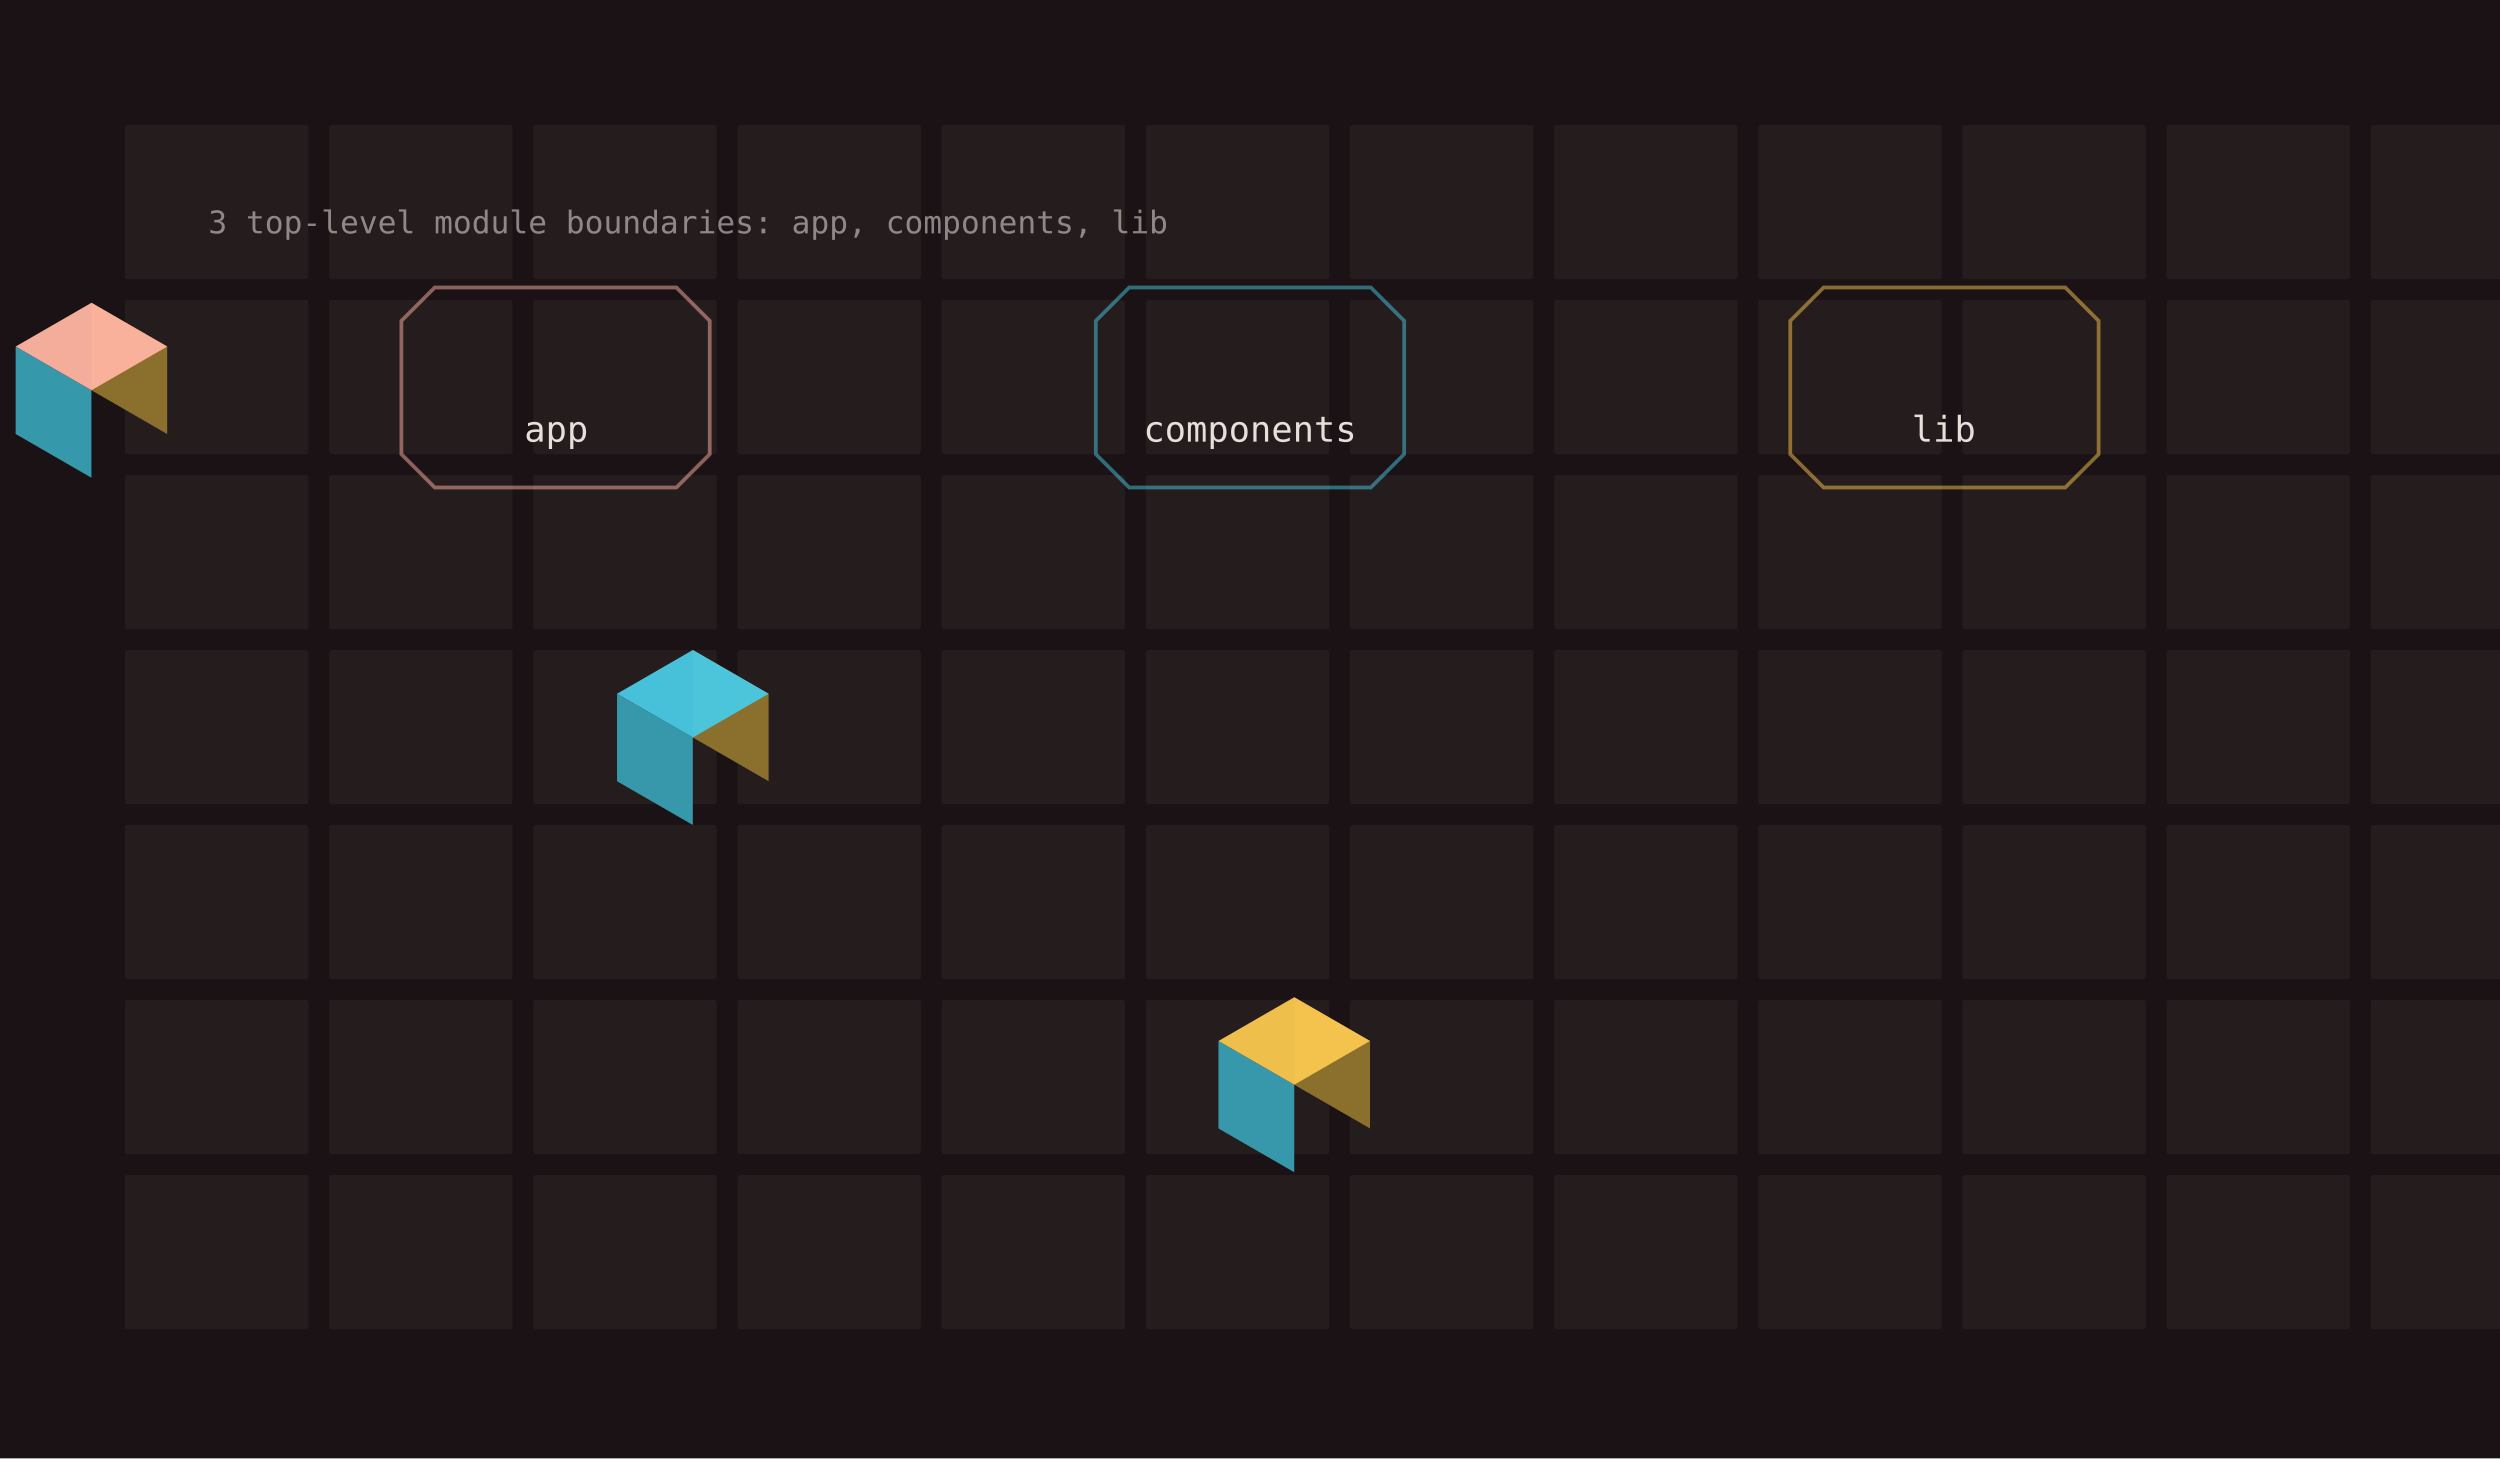
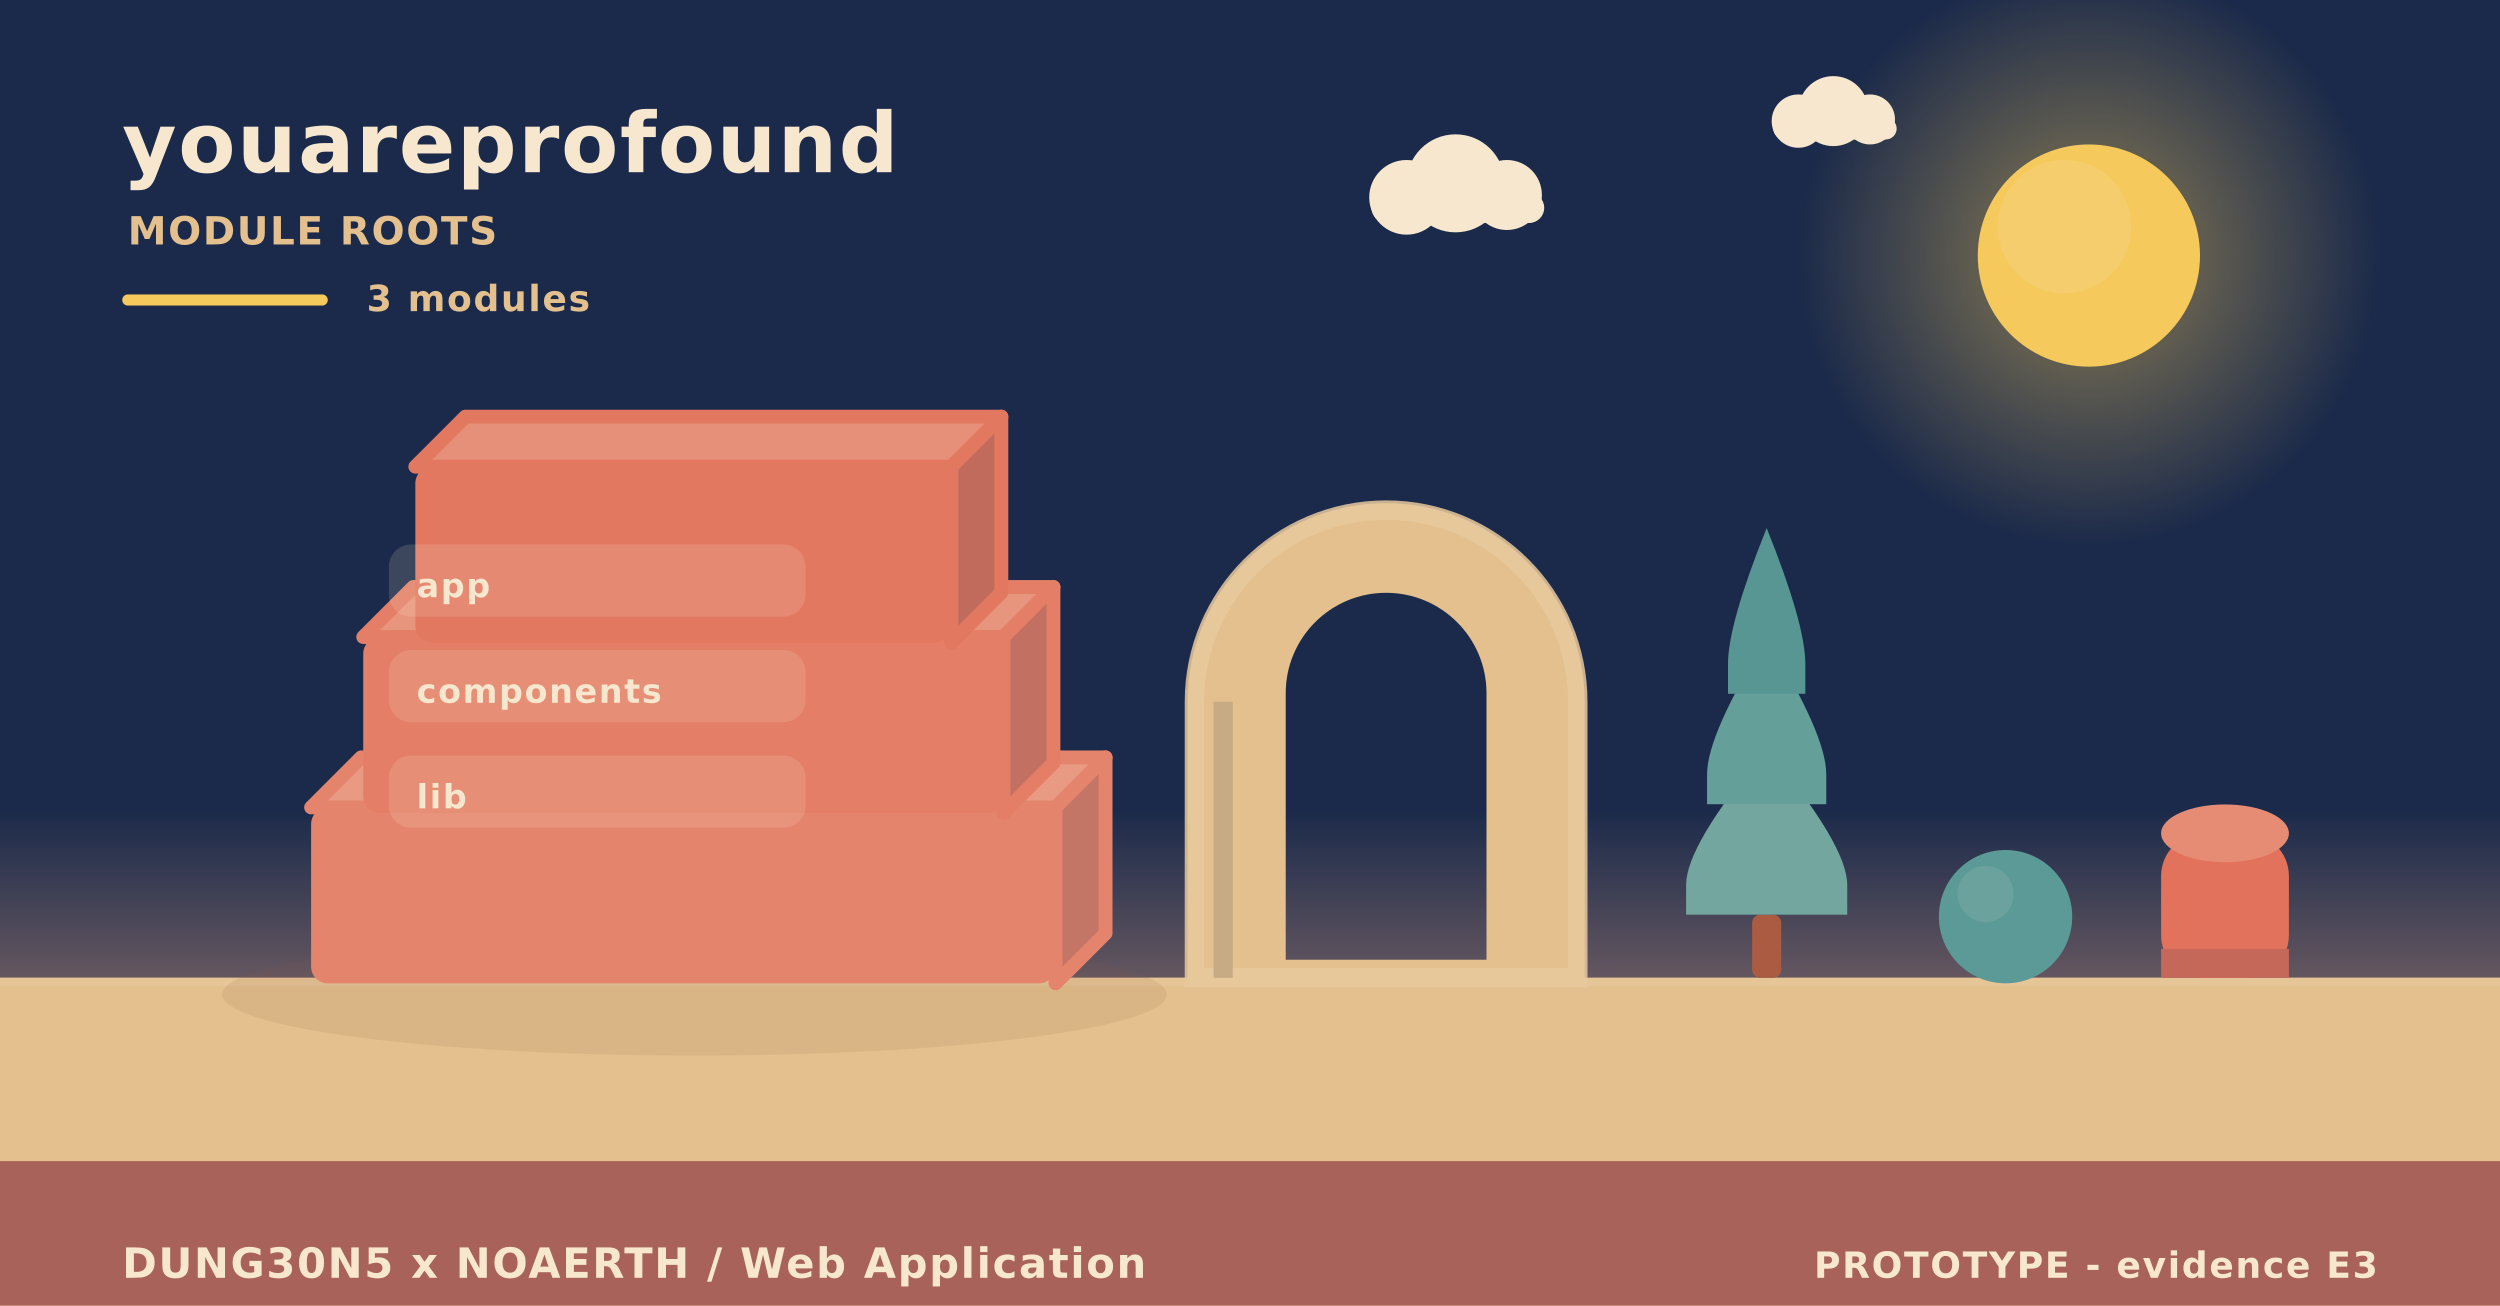
- <svg xmlns="http://www.w3.org/2000/svg" viewBox="0 0 1200 700" width="1200" height="700" role="img" aria-label="youareprofound architecture">
-   <rect width="1200" height="700" fill="#1a1214" />
-   <defs>
-     <linearGradient id="ga" x1="0" y1="0" x2="1" y2="1">
-       <stop offset="0%" stop-color="#ffb4a2" />
-       <stop offset="100%" stop-color="#48cae4" />
-     </linearGradient>
-   </defs>
-   <rect x="60.00" y="60.00" width="88.00" height="74.00" rx="1.20" fill="#fdf4f0" opacity="0.05" />
-   <rect x="158.00" y="60.00" width="88.00" height="74.00" rx="1.20" fill="#fdf4f0" opacity="0.05" />
-   <rect x="256.00" y="60.00" width="88.00" height="74.00" rx="1.20" fill="#fdf4f0" opacity="0.05" />
-   <rect x="354.00" y="60.00" width="88.00" height="74.00" rx="1.20" fill="#fdf4f0" opacity="0.05" />
-   <rect x="452.00" y="60.00" width="88.00" height="74.00" rx="1.20" fill="#fdf4f0" opacity="0.05" />
-   <rect x="550.00" y="60.00" width="88.00" height="74.00" rx="1.20" fill="#fdf4f0" opacity="0.05" />
-   <rect x="648.00" y="60.00" width="88.00" height="74.00" rx="1.20" fill="#fdf4f0" opacity="0.05" />
-   <rect x="746.00" y="60.00" width="88.00" height="74.00" rx="1.20" fill="#fdf4f0" opacity="0.05" />
-   <rect x="844.00" y="60.00" width="88.00" height="74.00" rx="1.20" fill="#fdf4f0" opacity="0.05" />
-   <rect x="942.00" y="60.00" width="88.00" height="74.00" rx="1.20" fill="#fdf4f0" opacity="0.05" />
-   <rect x="1040.00" y="60.00" width="88.00" height="74.00" rx="1.20" fill="#fdf4f0" opacity="0.05" />
-   <rect x="1138.00" y="60.00" width="88.00" height="74.00" rx="1.20" fill="#fdf4f0" opacity="0.05" />
-   <rect x="60.00" y="144.00" width="88.00" height="74.00" rx="1.20" fill="#fdf4f0" opacity="0.05" />
-   <rect x="158.00" y="144.00" width="88.00" height="74.00" rx="1.20" fill="#fdf4f0" opacity="0.05" />
-   <rect x="256.00" y="144.00" width="88.00" height="74.00" rx="1.20" fill="#fdf4f0" opacity="0.05" />
-   <rect x="354.00" y="144.00" width="88.00" height="74.00" rx="1.20" fill="#fdf4f0" opacity="0.05" />
-   <rect x="452.00" y="144.00" width="88.00" height="74.00" rx="1.20" fill="#fdf4f0" opacity="0.05" />
-   <rect x="550.00" y="144.00" width="88.00" height="74.00" rx="1.20" fill="#fdf4f0" opacity="0.05" />
-   <rect x="648.00" y="144.00" width="88.00" height="74.00" rx="1.20" fill="#fdf4f0" opacity="0.05" />
-   <rect x="746.00" y="144.00" width="88.00" height="74.00" rx="1.20" fill="#fdf4f0" opacity="0.05" />
-   <rect x="844.00" y="144.00" width="88.00" height="74.00" rx="1.20" fill="#fdf4f0" opacity="0.05" />
-   <rect x="942.00" y="144.00" width="88.00" height="74.00" rx="1.20" fill="#fdf4f0" opacity="0.05" />
-   <rect x="1040.00" y="144.00" width="88.00" height="74.00" rx="1.20" fill="#fdf4f0" opacity="0.05" />
-   <rect x="1138.00" y="144.00" width="88.00" height="74.00" rx="1.20" fill="#fdf4f0" opacity="0.05" />
-   <rect x="60.00" y="228.00" width="88.00" height="74.00" rx="1.20" fill="#fdf4f0" opacity="0.05" />
-   <rect x="158.00" y="228.00" width="88.00" height="74.00" rx="1.20" fill="#fdf4f0" opacity="0.05" />
-   <rect x="256.00" y="228.00" width="88.00" height="74.00" rx="1.20" fill="#fdf4f0" opacity="0.05" />
-   <rect x="354.00" y="228.00" width="88.00" height="74.00" rx="1.20" fill="#fdf4f0" opacity="0.05" />
-   <rect x="452.00" y="228.00" width="88.00" height="74.00" rx="1.20" fill="#fdf4f0" opacity="0.05" />
-   <rect x="550.00" y="228.00" width="88.00" height="74.00" rx="1.20" fill="#fdf4f0" opacity="0.05" />
-   <rect x="648.00" y="228.00" width="88.00" height="74.00" rx="1.20" fill="#fdf4f0" opacity="0.05" />
-   <rect x="746.00" y="228.00" width="88.00" height="74.00" rx="1.20" fill="#fdf4f0" opacity="0.05" />
-   <rect x="844.00" y="228.00" width="88.00" height="74.00" rx="1.20" fill="#fdf4f0" opacity="0.05" />
-   <rect x="942.00" y="228.00" width="88.00" height="74.00" rx="1.20" fill="#fdf4f0" opacity="0.05" />
-   <rect x="1040.00" y="228.00" width="88.00" height="74.00" rx="1.20" fill="#fdf4f0" opacity="0.05" />
-   <rect x="1138.00" y="228.00" width="88.00" height="74.00" rx="1.20" fill="#fdf4f0" opacity="0.05" />
-   <rect x="60.00" y="312.00" width="88.00" height="74.00" rx="1.20" fill="#fdf4f0" opacity="0.05" />
-   <rect x="158.00" y="312.00" width="88.00" height="74.00" rx="1.20" fill="#fdf4f0" opacity="0.05" />
-   <rect x="256.00" y="312.00" width="88.00" height="74.00" rx="1.20" fill="#fdf4f0" opacity="0.05" />
-   <rect x="354.00" y="312.00" width="88.00" height="74.00" rx="1.20" fill="#fdf4f0" opacity="0.05" />
-   <rect x="452.00" y="312.00" width="88.00" height="74.00" rx="1.20" fill="#fdf4f0" opacity="0.05" />
-   <rect x="550.00" y="312.00" width="88.00" height="74.00" rx="1.20" fill="#fdf4f0" opacity="0.05" />
-   <rect x="648.00" y="312.00" width="88.00" height="74.00" rx="1.20" fill="#fdf4f0" opacity="0.05" />
-   <rect x="746.00" y="312.00" width="88.00" height="74.00" rx="1.20" fill="#fdf4f0" opacity="0.05" />
-   <rect x="844.00" y="312.00" width="88.00" height="74.00" rx="1.20" fill="#fdf4f0" opacity="0.05" />
-   <rect x="942.00" y="312.00" width="88.00" height="74.00" rx="1.20" fill="#fdf4f0" opacity="0.05" />
-   <rect x="1040.00" y="312.00" width="88.00" height="74.00" rx="1.20" fill="#fdf4f0" opacity="0.05" />
-   <rect x="1138.00" y="312.00" width="88.00" height="74.00" rx="1.20" fill="#fdf4f0" opacity="0.05" />
-   <rect x="60.00" y="396.00" width="88.00" height="74.00" rx="1.20" fill="#fdf4f0" opacity="0.05" />
-   <rect x="158.00" y="396.00" width="88.00" height="74.00" rx="1.20" fill="#fdf4f0" opacity="0.05" />
-   <rect x="256.00" y="396.00" width="88.00" height="74.00" rx="1.20" fill="#fdf4f0" opacity="0.05" />
-   <rect x="354.00" y="396.00" width="88.00" height="74.00" rx="1.20" fill="#fdf4f0" opacity="0.05" />
-   <rect x="452.00" y="396.00" width="88.00" height="74.00" rx="1.20" fill="#fdf4f0" opacity="0.05" />
-   <rect x="550.00" y="396.00" width="88.00" height="74.00" rx="1.20" fill="#fdf4f0" opacity="0.05" />
-   <rect x="648.00" y="396.00" width="88.00" height="74.00" rx="1.20" fill="#fdf4f0" opacity="0.05" />
-   <rect x="746.00" y="396.00" width="88.00" height="74.00" rx="1.20" fill="#fdf4f0" opacity="0.05" />
-   <rect x="844.00" y="396.00" width="88.00" height="74.00" rx="1.20" fill="#fdf4f0" opacity="0.05" />
-   <rect x="942.00" y="396.00" width="88.00" height="74.00" rx="1.20" fill="#fdf4f0" opacity="0.05" />
-   <rect x="1040.00" y="396.00" width="88.00" height="74.00" rx="1.20" fill="#fdf4f0" opacity="0.05" />
-   <rect x="1138.00" y="396.00" width="88.00" height="74.00" rx="1.20" fill="#fdf4f0" opacity="0.05" />
-   <rect x="60.00" y="480.00" width="88.00" height="74.00" rx="1.20" fill="#fdf4f0" opacity="0.05" />
-   <rect x="158.00" y="480.00" width="88.00" height="74.00" rx="1.20" fill="#fdf4f0" opacity="0.05" />
-   <rect x="256.00" y="480.00" width="88.00" height="74.00" rx="1.20" fill="#fdf4f0" opacity="0.05" />
-   <rect x="354.00" y="480.00" width="88.00" height="74.00" rx="1.20" fill="#fdf4f0" opacity="0.05" />
-   <rect x="452.00" y="480.00" width="88.00" height="74.00" rx="1.20" fill="#fdf4f0" opacity="0.05" />
-   <rect x="550.00" y="480.00" width="88.00" height="74.00" rx="1.20" fill="#fdf4f0" opacity="0.05" />
-   <rect x="648.00" y="480.00" width="88.00" height="74.00" rx="1.20" fill="#fdf4f0" opacity="0.05" />
-   <rect x="746.00" y="480.00" width="88.00" height="74.00" rx="1.20" fill="#fdf4f0" opacity="0.05" />
-   <rect x="844.00" y="480.00" width="88.00" height="74.00" rx="1.20" fill="#fdf4f0" opacity="0.05" />
-   <rect x="942.00" y="480.00" width="88.00" height="74.00" rx="1.20" fill="#fdf4f0" opacity="0.05" />
-   <rect x="1040.00" y="480.00" width="88.00" height="74.00" rx="1.20" fill="#fdf4f0" opacity="0.05" />
-   <rect x="1138.00" y="480.00" width="88.00" height="74.00" rx="1.20" fill="#fdf4f0" opacity="0.05" />
-   <rect x="60.00" y="564.00" width="88.00" height="74.00" rx="1.20" fill="#fdf4f0" opacity="0.05" />
-   <rect x="158.00" y="564.00" width="88.00" height="74.00" rx="1.20" fill="#fdf4f0" opacity="0.05" />
-   <rect x="256.00" y="564.00" width="88.00" height="74.00" rx="1.20" fill="#fdf4f0" opacity="0.05" />
-   <rect x="354.00" y="564.00" width="88.00" height="74.00" rx="1.20" fill="#fdf4f0" opacity="0.05" />
-   <rect x="452.00" y="564.00" width="88.00" height="74.00" rx="1.20" fill="#fdf4f0" opacity="0.05" />
-   <rect x="550.00" y="564.00" width="88.00" height="74.00" rx="1.20" fill="#fdf4f0" opacity="0.05" />
-   <rect x="648.00" y="564.00" width="88.00" height="74.00" rx="1.20" fill="#fdf4f0" opacity="0.05" />
-   <rect x="746.00" y="564.00" width="88.00" height="74.00" rx="1.20" fill="#fdf4f0" opacity="0.05" />
-   <rect x="844.00" y="564.00" width="88.00" height="74.00" rx="1.20" fill="#fdf4f0" opacity="0.05" />
-   <rect x="942.00" y="564.00" width="88.00" height="74.00" rx="1.20" fill="#fdf4f0" opacity="0.05" />
-   <rect x="1040.00" y="564.00" width="88.00" height="74.00" rx="1.20" fill="#fdf4f0" opacity="0.05" />
-   <rect x="1138.00" y="564.00" width="88.00" height="74.00" rx="1.20" fill="#fdf4f0" opacity="0.05" />
-   <path d="M208.67,138.00 H324.67 L340.67,154.00 V218.00 L324.67,234.00 H208.67 L192.67,218.00 V154.00 Z" fill="none" stroke="rgba(255,180,162,0.550)" stroke-width="1.80" opacity="0.90" />
-   <polygon points="43.88,187.33 80.25,208.33 80.25,166.33 43.88,145.33" fill="#90732e" opacity="0.95" />
-   <polygon points="7.51,208.33 43.88,229.33 43.88,187.33 7.51,166.33" fill="#389eb2" opacity="0.95" />
-   <polygon points="43.88,145.33 80.25,166.33 43.88,187.33 7.51,166.33" fill="#ffb4a2" opacity="0.95" />
-   <text x="267" y="212" font-family="ui-monospace,Menlo,monospace" font-size="17" fill="rgba(253,244,240,0.900)" text-anchor="middle">app</text>
-   <path d="M542.00,138.00 H658.00 L674.00,154.00 V218.00 L658.00,234.00 H542.00 L526.00,218.00 V154.00 Z" fill="none" stroke="rgba(72,202,228,0.550)" stroke-width="1.80" opacity="0.90" />
-   <polygon points="332.55,354.00 368.93,375.00 368.93,333.00 332.55,312.00" fill="#90732e" opacity="0.95" />
-   <polygon points="296.18,375.00 332.55,396.00 332.55,354.00 296.18,333.00" fill="#389eb2" opacity="0.95" />
-   <polygon points="332.55,312.00 368.93,333.00 332.55,354.00 296.18,333.00" fill="#48cae4" opacity="0.95" />
-   <text x="600" y="212" font-family="ui-monospace,Menlo,monospace" font-size="17" fill="rgba(253,244,240,0.900)" text-anchor="middle">components</text>
-   <path d="M875.33,138.00 H991.33 L1007.33,154.00 V218.00 L991.33,234.00 H875.33 L859.33,218.00 V154.00 Z" fill="none" stroke="rgba(249,199,79,0.550)" stroke-width="1.80" opacity="0.90" />
-   <polygon points="621.23,520.67 657.60,541.67 657.60,499.67 621.23,478.67" fill="#90732e" opacity="0.95" />
-   <polygon points="584.86,541.67 621.23,562.67 621.23,520.67 584.86,499.67" fill="#389eb2" opacity="0.95" />
-   <polygon points="621.23,478.67 657.60,499.67 621.23,520.67 584.86,499.67" fill="#f9c74f" opacity="0.95" />
-   <text x="933" y="212" font-family="ui-monospace,Menlo,monospace" font-size="17" fill="rgba(253,244,240,0.900)" text-anchor="middle">lib</text>
-   <text x="100" y="112" font-family="ui-monospace,Menlo,monospace" font-size="15" fill="rgba(253,244,240,0.500)">3 top-level module boundaries: app, components, lib</text>
+ <svg xmlns="http://www.w3.org/2000/svg" width="900" height="470" viewBox="0 0 900 470" role="img" aria-label="youareprofound - how it is built">
+   <linearGradient id="skya" x1="0" y1="0" x2="0" y2="1">
+     <stop offset="0" stop-color="#1b2a4a" />
+     <stop offset="0.62" stop-color="#1b2a4a" />
+     <stop offset="1" stop-color="#f3ad8a" />
+   </linearGradient>
+   <rect width="900" height="470" fill="url(#skya)" />
+   <radialGradient id="suna">
+     <stop offset="0.35" stop-color="#f5c95c" stop-opacity="0.34" />
+     <stop offset="1" stop-color="#f5c95c" stop-opacity="0" />
+   </radialGradient>
+   <circle cx="752" cy="92" r="104" fill="url(#suna)" />
+   <circle cx="752" cy="92" r="40" fill="#f5c95c" />
+   <circle cx="743.2" cy="81.6" r="24" fill="#f5d27e" opacity="0.5" />
+   <g>
+     <circle cx="524" cy="66" r="17.64" fill="#f6e7ce" />
+     <circle cx="506.36" cy="71.04" r="13.44" fill="#f6e7ce" />
+     <circle cx="542.48" cy="70.2" r="12.6" fill="#f6e7ce" />
+     <rect x="493.76" y="69.36" width="62.16" height="10.92" rx="5.46" fill="#f6e7ce" />
+   </g>
+   <g>
+     <circle cx="660" cy="40" r="12.6" fill="#f6e7ce" />
+     <circle cx="647.4" cy="43.6" r="9.6" fill="#f6e7ce" />
+     <circle cx="673.2" cy="43" r="9" fill="#f6e7ce" />
+     <rect x="638.4" y="42.4" width="44.4" height="7.8" rx="3.9" fill="#f6e7ce" />
+   </g>
+   <rect x="0" y="352" width="900" height="118" fill="#e3c08d" />
+   <rect x="0" y="352" width="900" height="3" fill="#e6c596" />
+   <text x="44" y="62" font-family="Verdana,DejaVu Sans,sans-serif" font-size="30" font-weight="700" letter-spacing="0.6" fill="#f6e7ce" text-anchor="start">youareprofound</text>
+   <text x="46" y="88" font-family="Verdana,DejaVu Sans,sans-serif" font-size="14" font-weight="700" letter-spacing="0.6" fill="#e3c08d" text-anchor="start">MODULE ROOTS</text>
+   <rect x="44" y="106" width="74" height="4" rx="2" fill="#f5c95c" />
+   <text x="132" y="112" font-family="Verdana,DejaVu Sans,sans-serif" font-size="13" font-weight="700" letter-spacing="0.6" fill="#e3c08d" text-anchor="start">3 modules</text>
+   <ellipse cx="250" cy="358" rx="170" ry="22" fill="rgba(138,90,68,0.11)" />
+   <path d="M112,290.67 L380,290.67 L398,272.67 L130,272.67 Z" fill="#e99a82" stroke="#e5846c" stroke-width="5" stroke-linejoin="round" />
+   <path d="M380,290.67 L398,272.67 L398,336 L380,354 Z" fill="#c37566" stroke="#e5846c" stroke-width="5" stroke-linejoin="round" />
+   <rect x="112" y="290.67" width="268" height="63.33" rx="6" fill="#e5846c" />
+   <path d="M130.76,229.33 L361.24,229.33 L379.24,211.33 L148.76,211.33 Z" fill="#e8957d" stroke="#e47e66" stroke-width="5" stroke-linejoin="round" />
+   <path d="M361.24,229.33 L379.24,211.33 L379.24,274.67 L361.24,292.67 Z" fill="#c27061" stroke="#e47e66" stroke-width="5" stroke-linejoin="round" />
+   <rect x="130.76" y="229.33" width="230.48" height="63.33" rx="6" fill="#e47e66" />
+   <path d="M149.52,168 L342.48,168 L360.48,150 L167.52,150 Z" fill="#e79079" stroke="#e37861" stroke-width="5" stroke-linejoin="round" />
+   <path d="M342.48,168 L360.48,150 L360.48,213.33 L342.48,231.33 Z" fill="#c16b5d" stroke="#e37861" stroke-width="5" stroke-linejoin="round" />
+   <rect x="149.52" y="168" width="192.96" height="63.33" rx="6" fill="#e37861" />
+   <rect x="140" y="196" width="150" height="26" rx="8" fill="rgba(246,231,206,0.16)" opacity="0.94" />
+   <text x="150" y="215" font-family="Verdana,DejaVu Sans,sans-serif" font-size="12" font-weight="700" letter-spacing="0.6" fill="#f6e7ce" text-anchor="start">app</text>
+   <rect x="140" y="234" width="150" height="26" rx="8" fill="rgba(246,231,206,0.16)" opacity="0.94" />
+   <text x="150" y="253" font-family="Verdana,DejaVu Sans,sans-serif" font-size="12" font-weight="700" letter-spacing="0.6" fill="#f6e7ce" text-anchor="start">components</text>
+   <rect x="140" y="272" width="150" height="26" rx="8" fill="rgba(246,231,206,0.16)" opacity="0.94" />
+   <text x="150" y="291" font-family="Verdana,DejaVu Sans,sans-serif" font-size="12" font-weight="700" letter-spacing="0.6" fill="#f6e7ce" text-anchor="start">lib</text>
+   <path d="M430,352 L430,252.64 A69,69 0 0 1 568,252.64 L568,352 Z M460.36,348 L460.36,249.55 A38.64,38.64 0 0 1 537.64,249.55 L537.64,348 Z" fill="#e3c08d" fill-rule="evenodd" stroke="#e3c08d" stroke-width="5" stroke-linejoin="round" />
+   <path d="M430,352 L430,252.64 A69,69 0 0 1 568,252.64 L568,352 Z" fill="none" stroke="#e8c99d" stroke-width="7" stroke-linecap="round" opacity="0.85" />
+   <rect x="436.9" y="252.64" width="6.9" height="99.36" fill="#c7ab84" />
+   <rect x="630.78" y="329.28" width="10.44" height="22.72" rx="2.9" fill="#ac5b43" />
+   <path d="M636,269.64 Q607,304.23 607,318.54 Q607,329.28 607,329.28 L665,329.28 Q665,329.28 665,318.54 Q665,304.23 636,269.64 Z" fill="#74a6a0" />
+   <path d="M636,229.88 Q614.54,264.47 614.54,278.78 Q614.54,289.52 614.54,289.52 L657.46,289.52 Q657.46,289.52 657.46,278.78 Q657.46,264.47 636,229.88 Z" fill="#649f9a" />
+   <path d="M636,190.12 Q622.08,224.71 622.08,239.02 Q622.08,249.76 622.08,249.76 L649.92,249.76 Q649.92,249.76 649.92,239.02 Q649.92,224.71 636,190.12 Z" fill="#589694" />
+   <circle cx="722" cy="330" r="24" fill="#5b9a97" />
+   <circle cx="714.8" cy="321.84" r="10.08" fill="#7aa9a2" opacity="0.55" />
+   <rect x="778" y="300" width="46" height="52" rx="15.33" fill="#e2725b" />
+   <ellipse cx="801" cy="300" rx="23" ry="10.4" fill="#e68c74" />
+   <rect x="778" y="341.6" width="46" height="10.4" fill="#c66859" />
+   <rect x="0" y="418" width="900" height="52" rx="0" fill="#a65c56" opacity="0.94" />
+   <text x="44" y="460" font-family="Verdana,DejaVu Sans,sans-serif" font-size="15" font-weight="700" letter-spacing="0.6" fill="#f6e7ce" text-anchor="start">DUNG30N5 x NOAERTH  /  Web Application</text>
+   <text x="856" y="460" font-family="Verdana,DejaVu Sans,sans-serif" font-size="13" font-weight="700" letter-spacing="0.6" fill="#f6e7ce" text-anchor="end">PROTOTYPE  -  evidence E3</text>
</svg>
